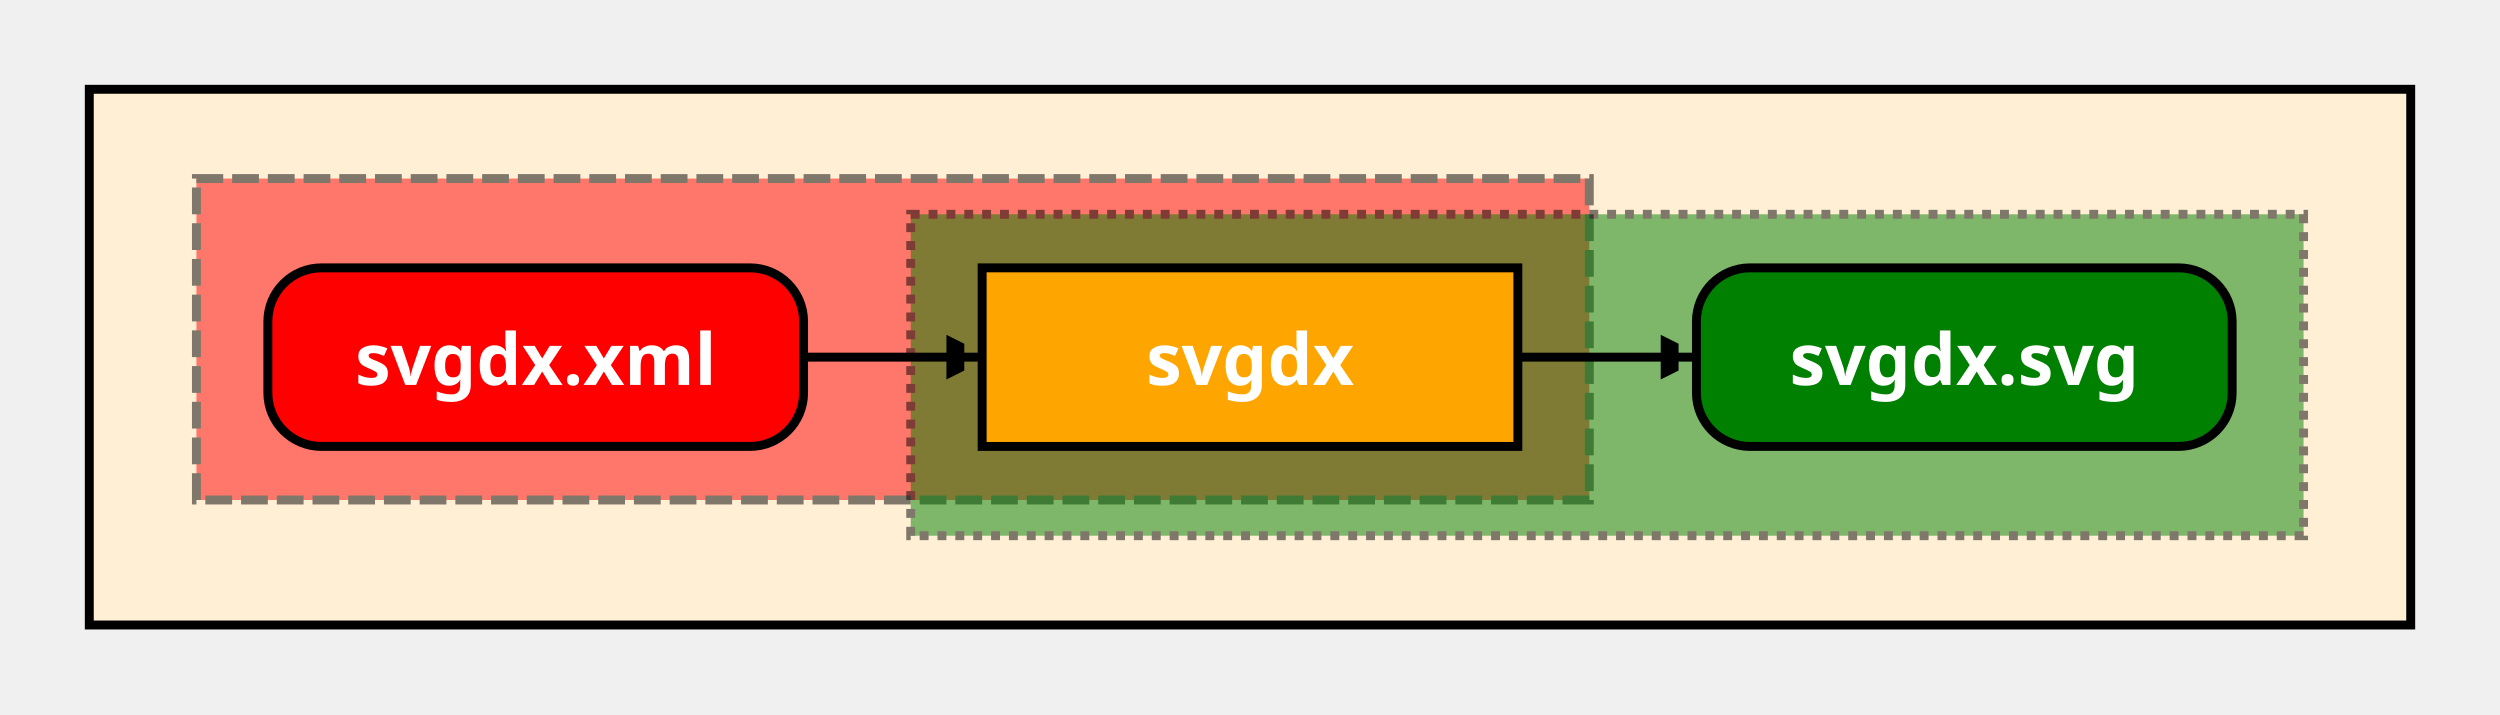
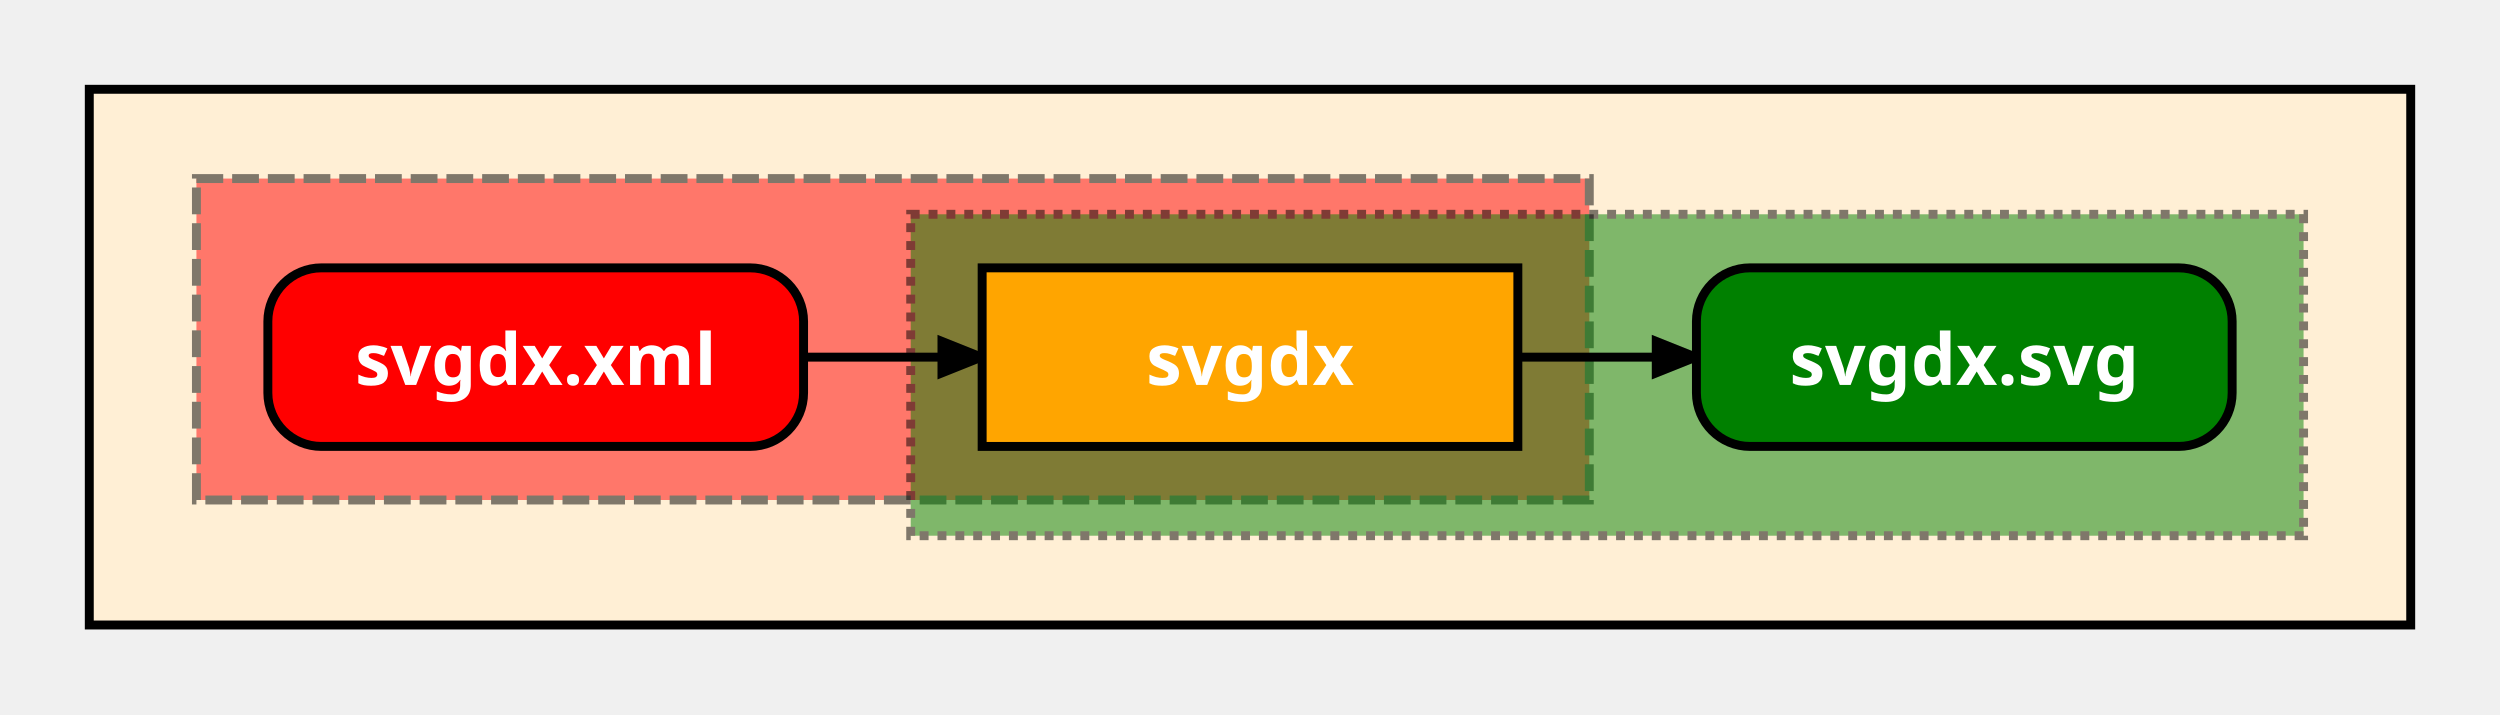
<svg xmlns="http://www.w3.org/2000/svg" version="1.1" width="140mm" height="40mm" viewBox="-55 -15 140 40">
  <defs>
-     <marker id="d-arrow" refX="0.8" refY="0.5" orient="auto-start-reverse" markerWidth="6" markerHeight="5" viewBox="0 0 0.4 1">
-       <path d="M 0 0 1 0.5 0 1" style="stroke: none; fill: context-stroke;" />
+     <marker id="d-arrow" refX="1" refY="0.5" orient="auto-start-reverse" markerWidth="6" markerHeight="5" viewBox="0 0 1 1">
+       <path d="M 0 0 1 0.4 1 0.6 0 1" style="stroke: none; fill: context-stroke;" />
    </marker>
  </defs>
  <style>
  
    svg { background: none; }
    rect, circle, ellipse, polygon { stroke-width: 0.5; fill: white; stroke: black; }
    line, polyline, path { stroke-width: 0.5; fill: none; stroke: black; }
    text, tspan { stroke-width: 0; font-family: sans-serif; font-size: 3px; fill: black }
    text.d-text, text.d-text * { text-anchor: middle; dominant-baseline: central; }
    line.d-arrow, polyline.d-arrow, path.d-arrow { marker-end: url(#d-arrow); }
    marker path { fill: inherit; }
    .d-dash { stroke-dasharray: 1.5 0.5; }
    .d-dot { stroke-dasharray: 0.5 0.5; }
    .d-surround:not(text,tspan) { fill: none; }
    .d-fill-green:not(text,tspan) { fill: green; }
    text.d-fill-green, text.d-fill-green * { fill: white; }
    .d-fill-orange:not(text,tspan) { fill: orange; }
    text.d-fill-orange, text.d-fill-orange * { fill: white; }
    .d-fill-papayawhip:not(text,tspan) { fill: papayawhip; }
    text.d-fill-papayawhip, text.d-fill-papayawhip * { fill: black; }
    .d-fill-red:not(text,tspan) { fill: red; }
    text.d-fill-red, text.d-fill-red * { fill: white; }
  
  </style>
  <style>text {font-weight: bold; font-size:4px}</style>
  <rect x="-50" y="-10" width="130" height="30" class="d-fill-papayawhip d-surround" />
  <rect x="-44" y="-5" width="78" height="18" opacity="0.5" class="d-dash d-fill-red d-surround" />
  <rect x="-4" y="-3" width="78" height="18" opacity="0.5" class="d-dot d-fill-green d-surround" />
  <rect id="svgdx" width="30" height="10" class="d-fill-orange" />
  <text x="15" y="5" class="d-fill-orange d-text">svgdx</text>
  <rect id="input" x="-40" y="0" width="30" height="10" rx="3" class="d-fill-red" />
  <text x="-25" y="5" class="d-fill-red d-text">svgdx.xml</text>
  <rect id="output" x="40" y="0" width="30" height="10" rx="3" class="d-fill-green" />
  <text x="55" y="5" class="d-fill-green d-text">svgdx.svg</text>
  <line x1="-10" y1="5" x2="0" y2="5" class="d-arrow" />
  <line x1="30" y1="5" x2="40" y2="5" class="d-arrow" />
</svg>
